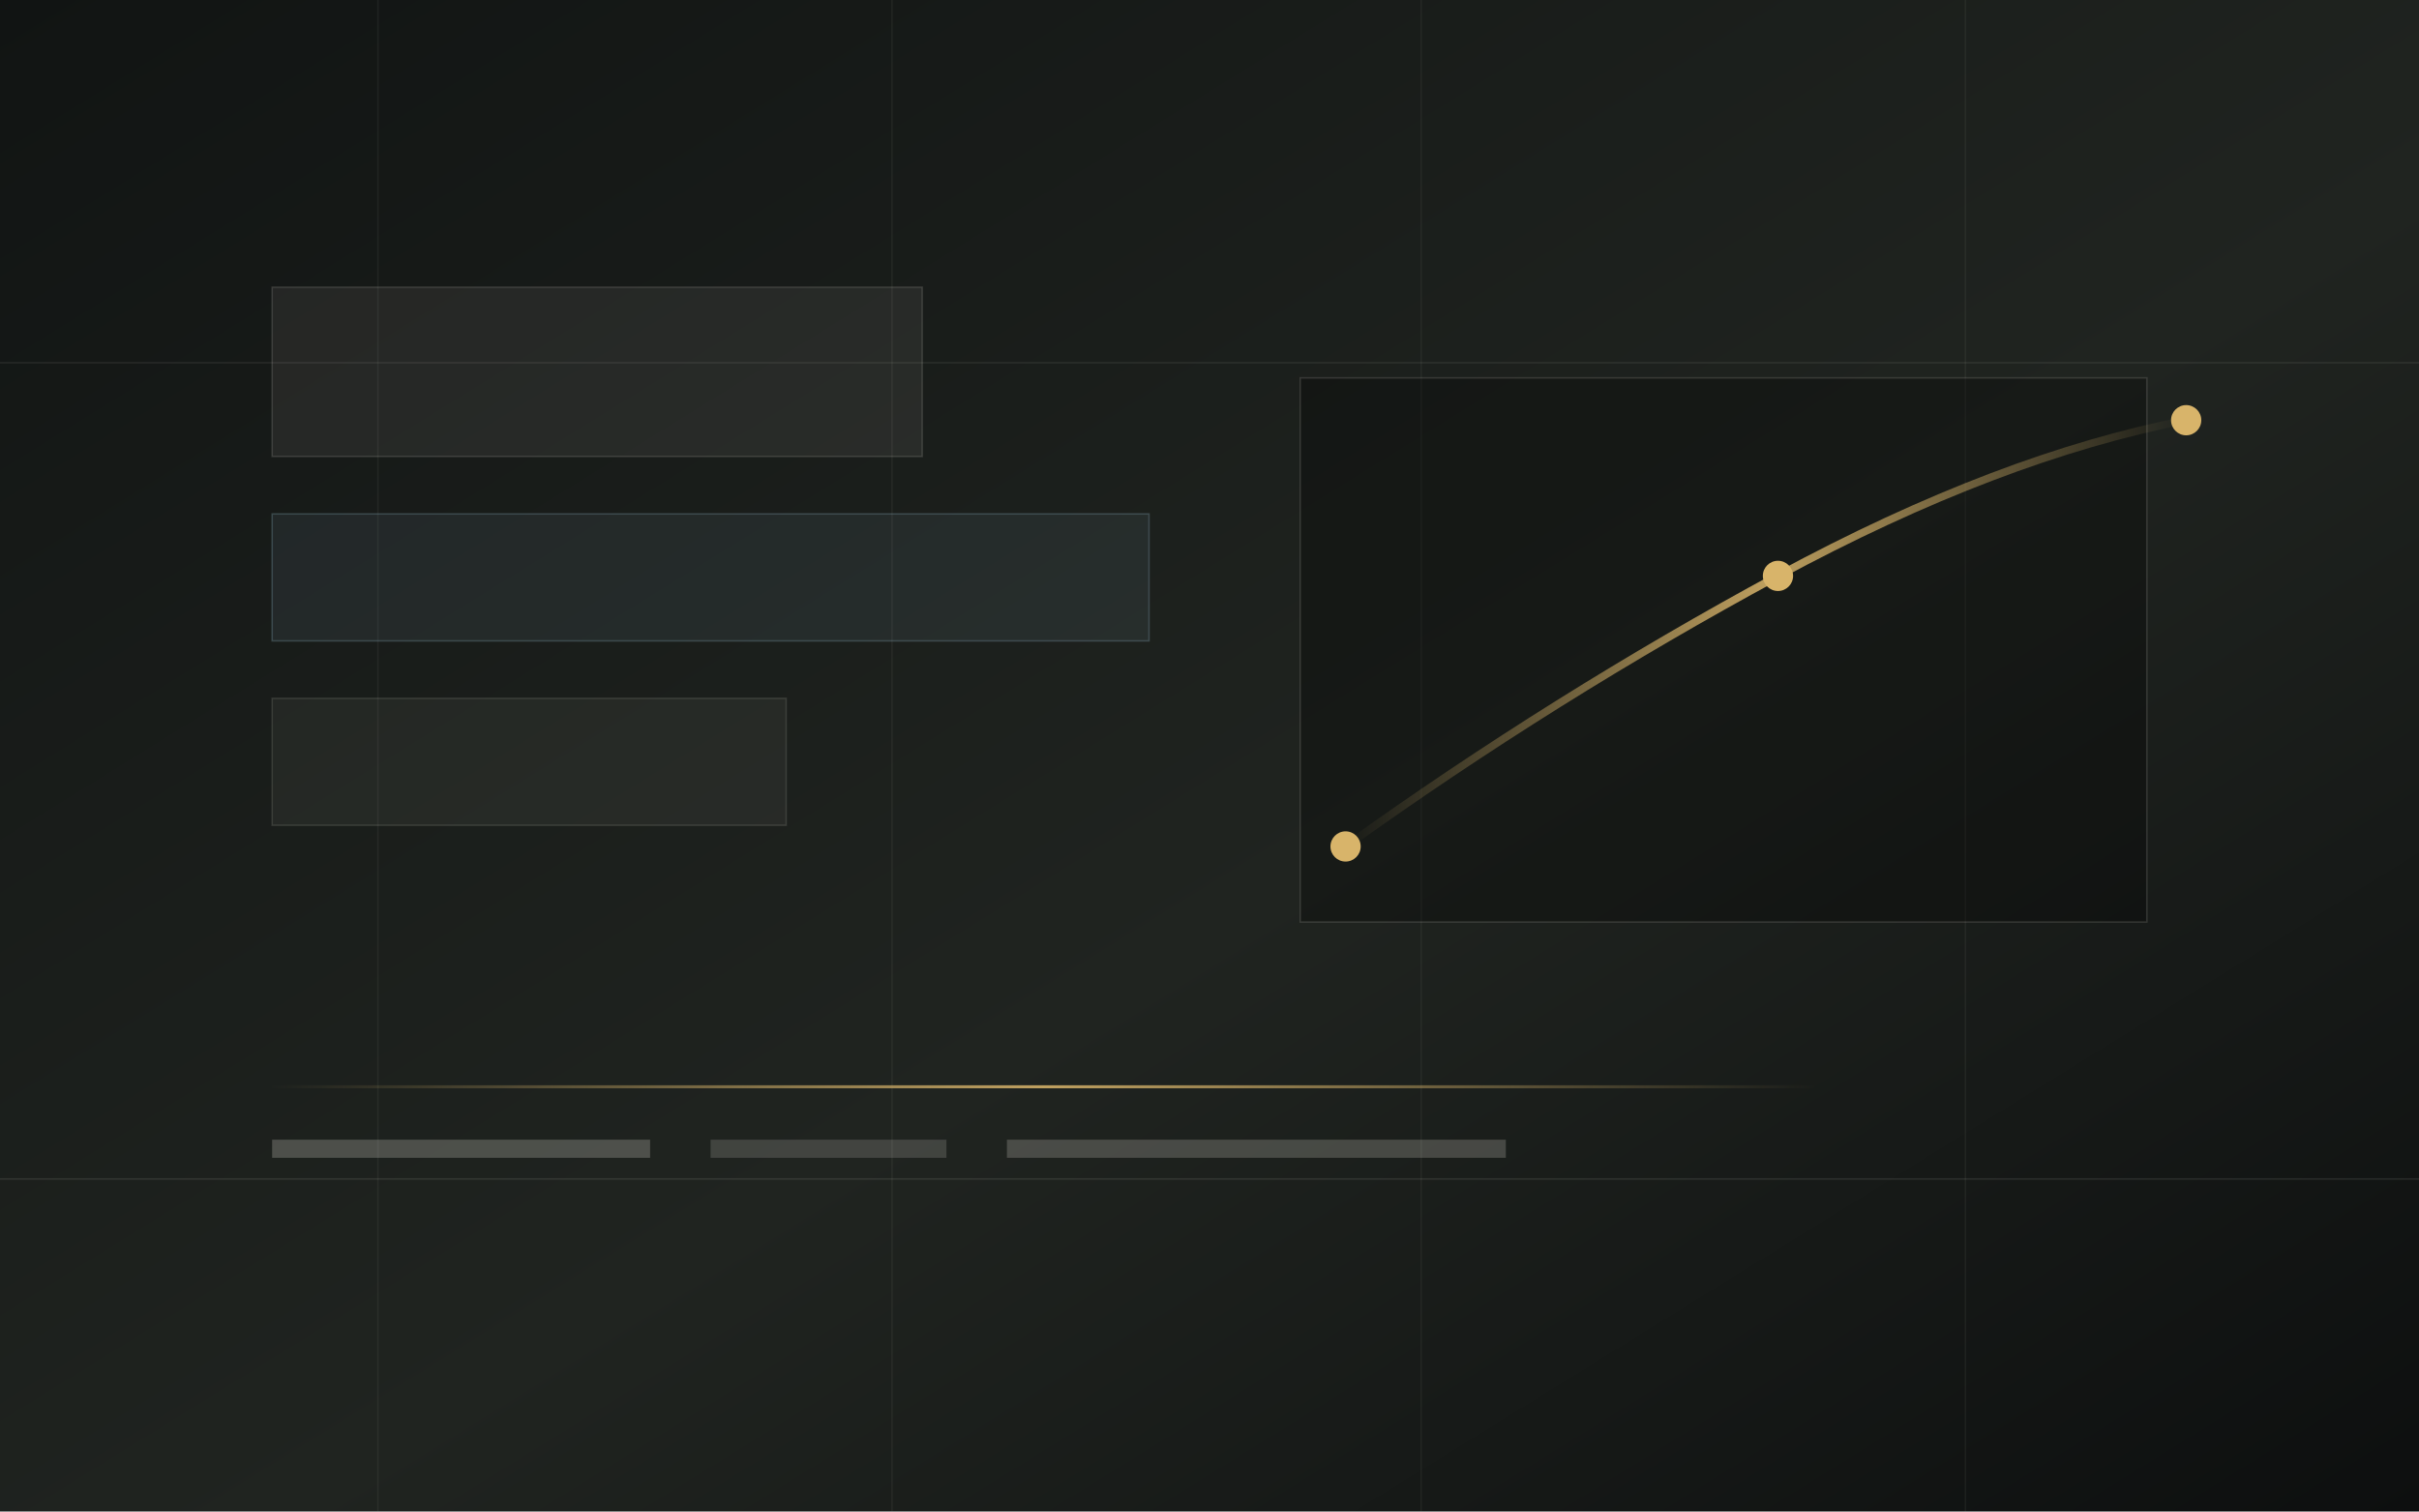
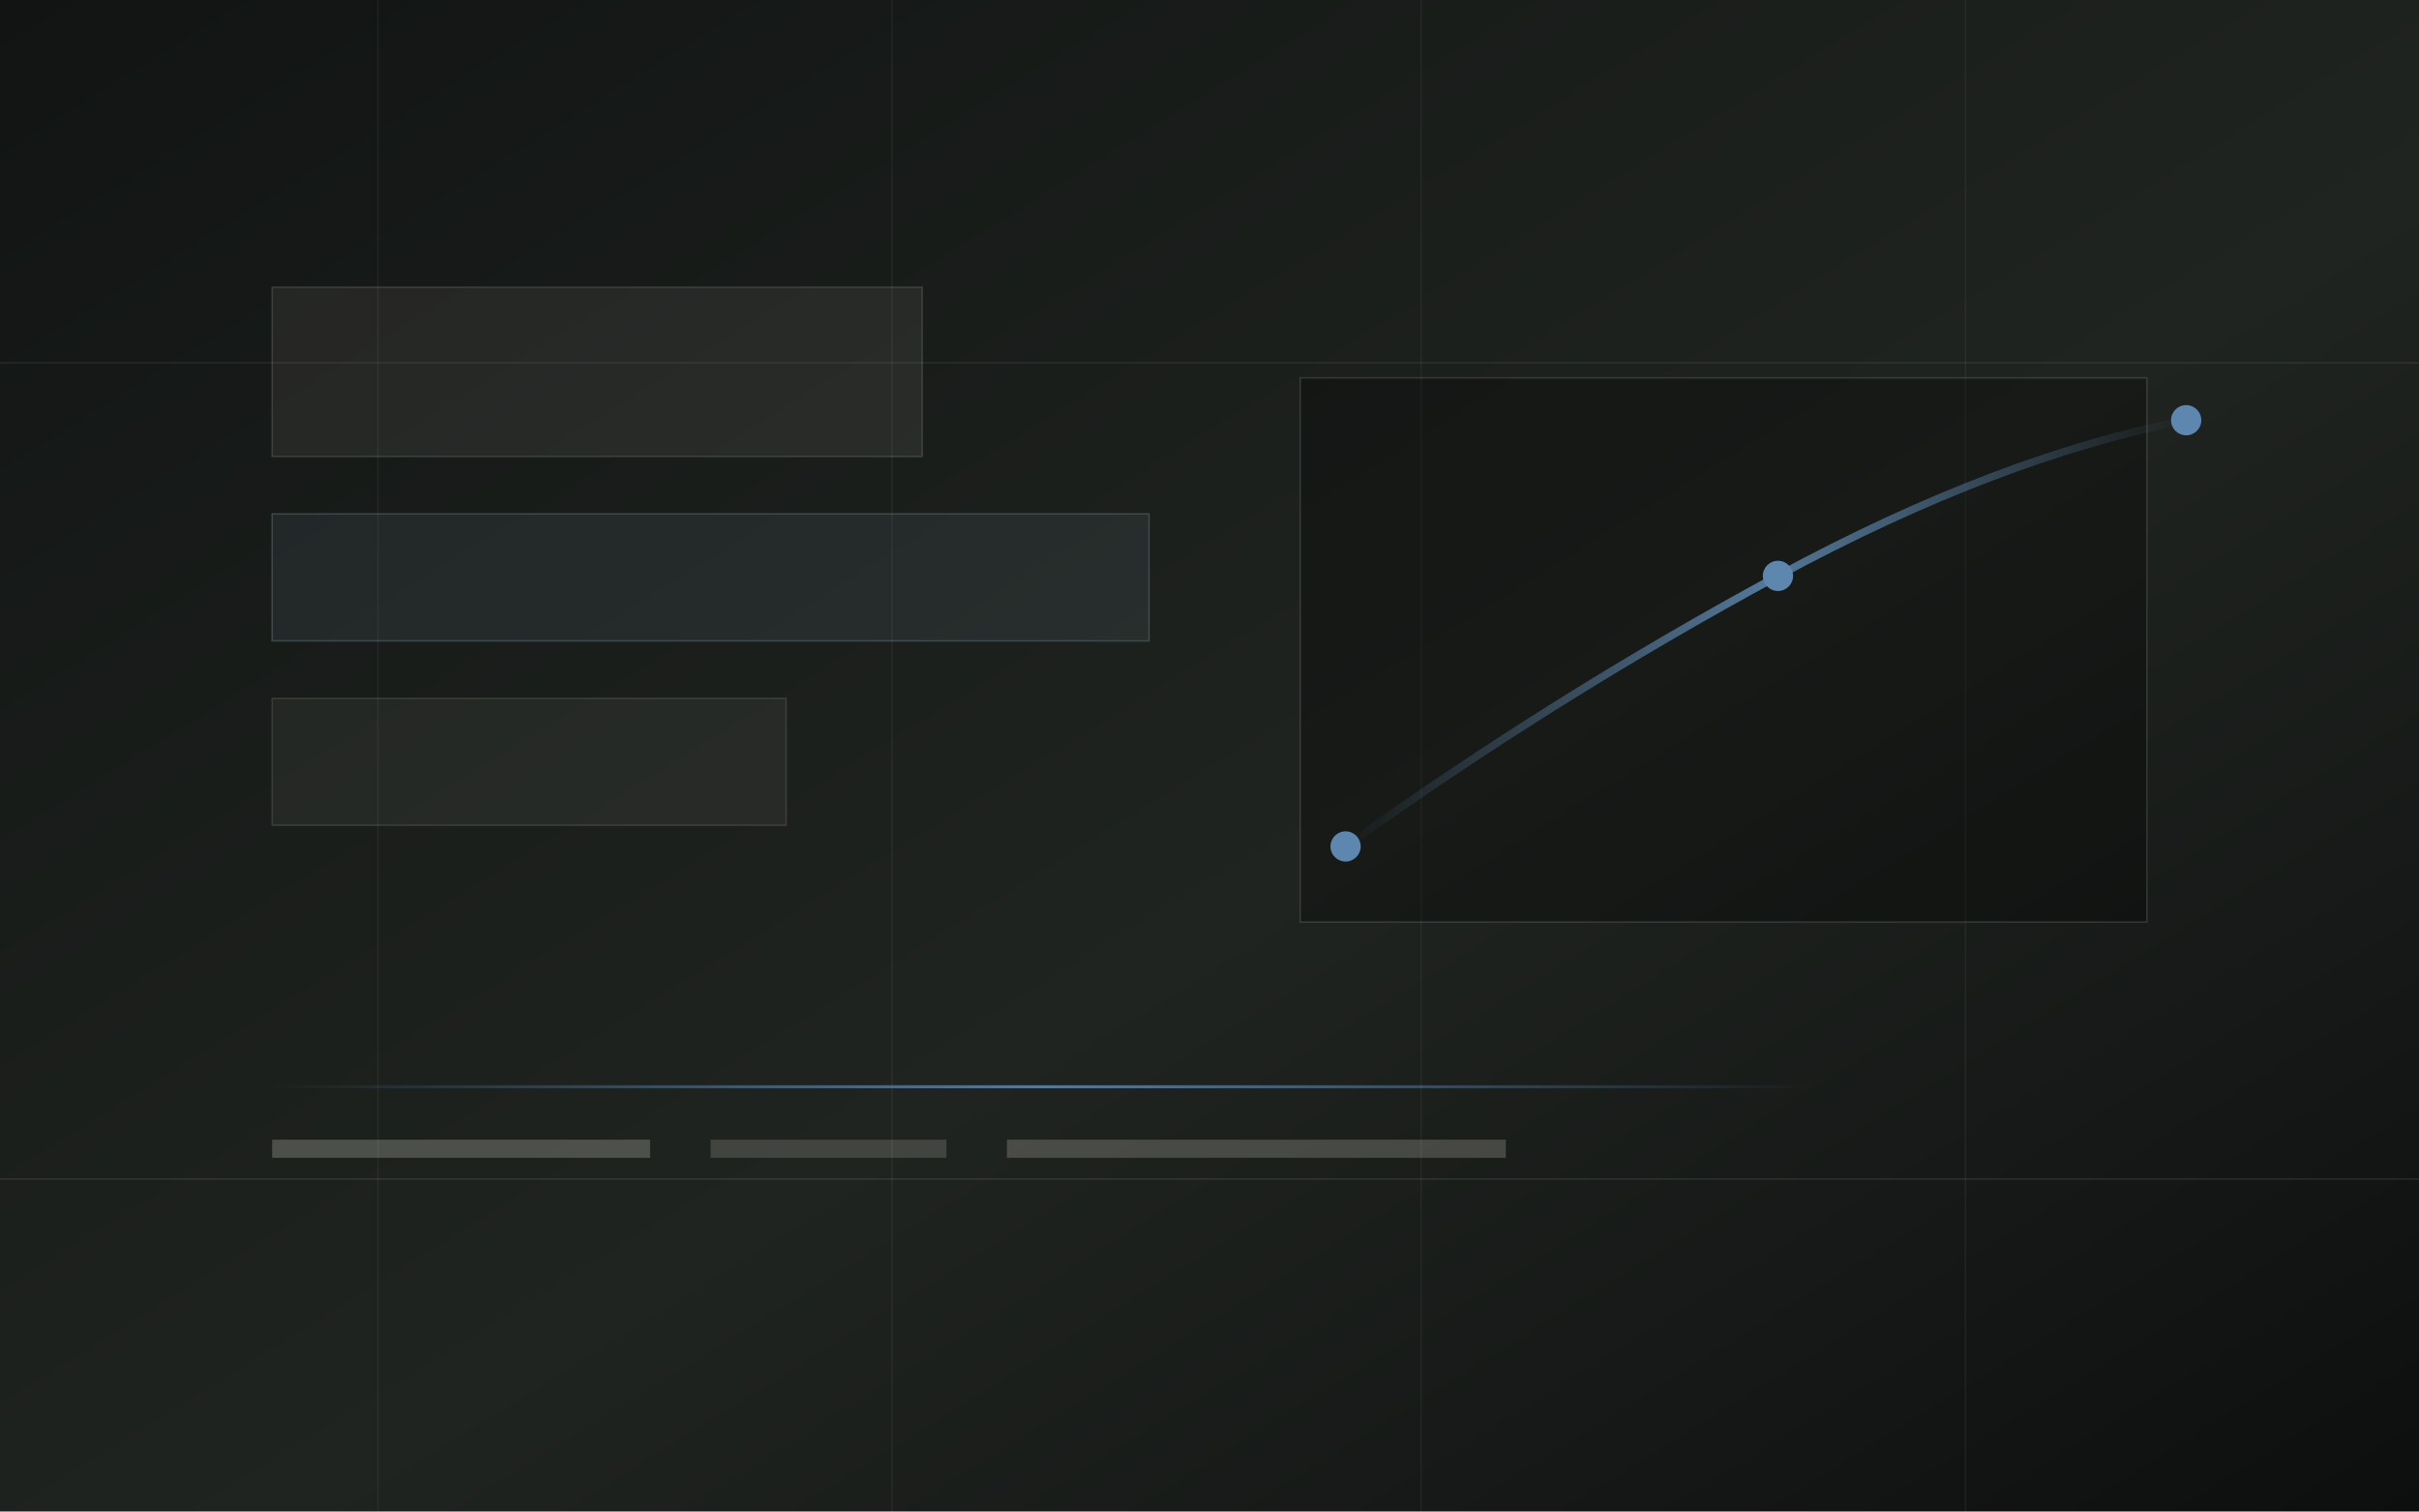
<svg xmlns="http://www.w3.org/2000/svg" viewBox="0 0 1600 1000" role="img" aria-labelledby="title desc">
  <defs>
    <linearGradient id="bg" x1="0" y1="0" x2="1" y2="1">
      <stop offset="0" stop-color="#111413" />
      <stop offset="0.56" stop-color="#202420" />
      <stop offset="1" stop-color="#0d0f0f" />
    </linearGradient>
    <linearGradient id="warm" x1="0" y1="0" x2="1" y2="0">
-       <stop offset="0" stop-color="#d8b46a" stop-opacity="0" />
-       <stop offset="0.5" stop-color="#d8b46a" stop-opacity="0.86" />
-       <stop offset="1" stop-color="#d8b46a" stop-opacity="0" />
+       <stop offset="0" stop-color="#5d87ae" stop-opacity="0" />
+       <stop offset="0.5" stop-color="#5d87ae" stop-opacity="0.86" />
+       <stop offset="1" stop-color="#5d87ae" stop-opacity="0" />
    </linearGradient>
  </defs>
  <rect width="1600" height="1000" fill="url(#bg)" />
  <path d="M0 780h1600" stroke="#f5f1e8" stroke-opacity=".1" />
  <path d="M0 240h1600" stroke="#f5f1e8" stroke-opacity=".08" />
  <path d="M250 0v1000M590 0v1000M940 0v1000M1300 0v1000" stroke="#f5f1e8" stroke-opacity=".055" />
  <rect x="180" y="190" width="430" height="112" fill="#f5f1e8" fill-opacity=".07" stroke="#f5f1e8" stroke-opacity=".14" />
  <rect x="180" y="340" width="580" height="84" fill="#85a9b7" fill-opacity=".1" stroke="#85a9b7" stroke-opacity=".28" />
  <rect x="180" y="462" width="340" height="84" fill="#f5f1e8" fill-opacity=".05" stroke="#f5f1e8" stroke-opacity=".12" />
  <rect x="860" y="250" width="560" height="360" fill="#050606" fill-opacity=".32" stroke="#f5f1e8" stroke-opacity=".14" />
  <path d="M890 560c92-66 188-126 286-179s188-87 270-103" fill="none" stroke="url(#warm)" stroke-width="5" />
-   <circle cx="890" cy="560" r="10" fill="#d8b46a" />
-   <circle cx="1176" cy="381" r="10" fill="#d8b46a" />
-   <circle cx="1446" cy="278" r="10" fill="#d8b46a" />
+   <circle cx="890" cy="560" r="10" fill="#5d87ae" />
+   <circle cx="1176" cy="381" r="10" fill="#5d87ae" />
+   <circle cx="1446" cy="278" r="10" fill="#5d87ae" />
  <rect x="180" y="718" width="1020" height="2" fill="url(#warm)" />
  <rect x="180" y="754" width="250" height="12" fill="#f5f1e8" fill-opacity=".22" />
  <rect x="470" y="754" width="156" height="12" fill="#f5f1e8" fill-opacity=".16" />
  <rect x="666" y="754" width="330" height="12" fill="#f5f1e8" fill-opacity=".2" />
</svg>
